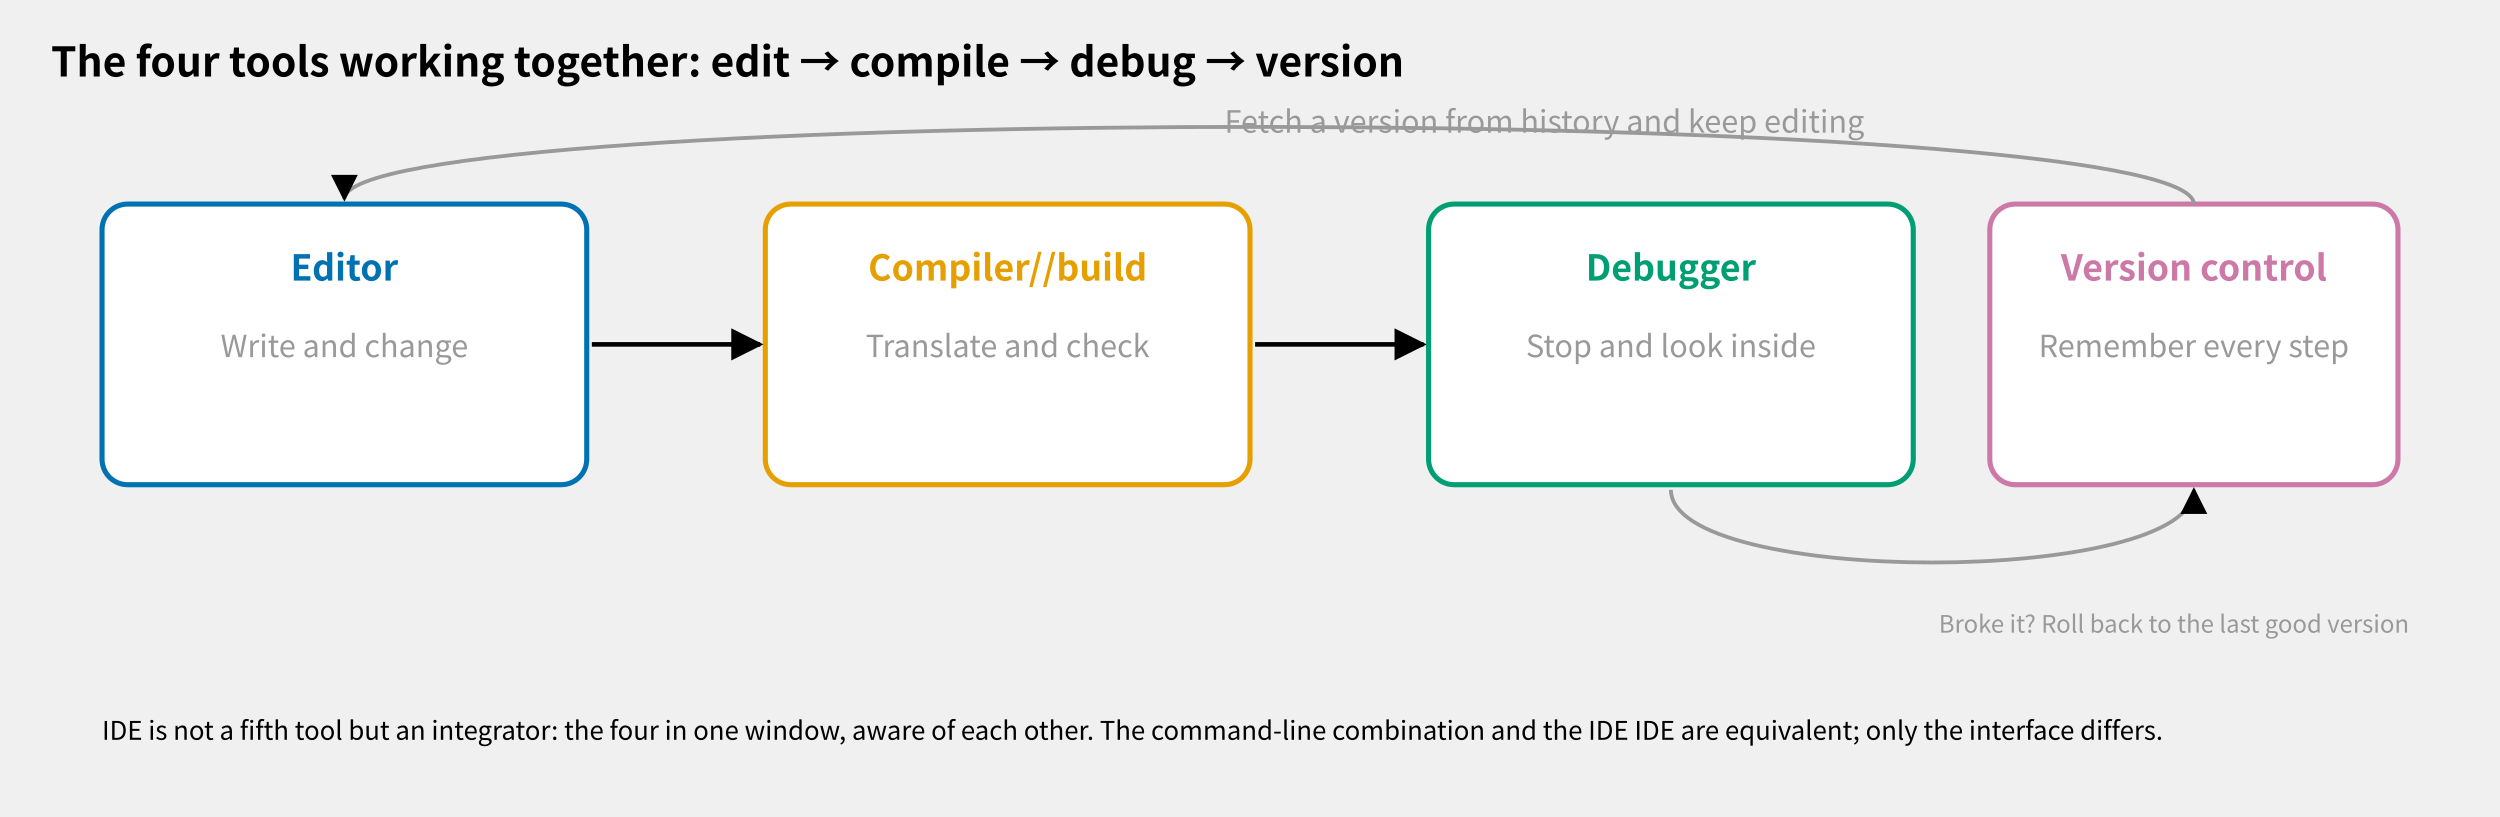
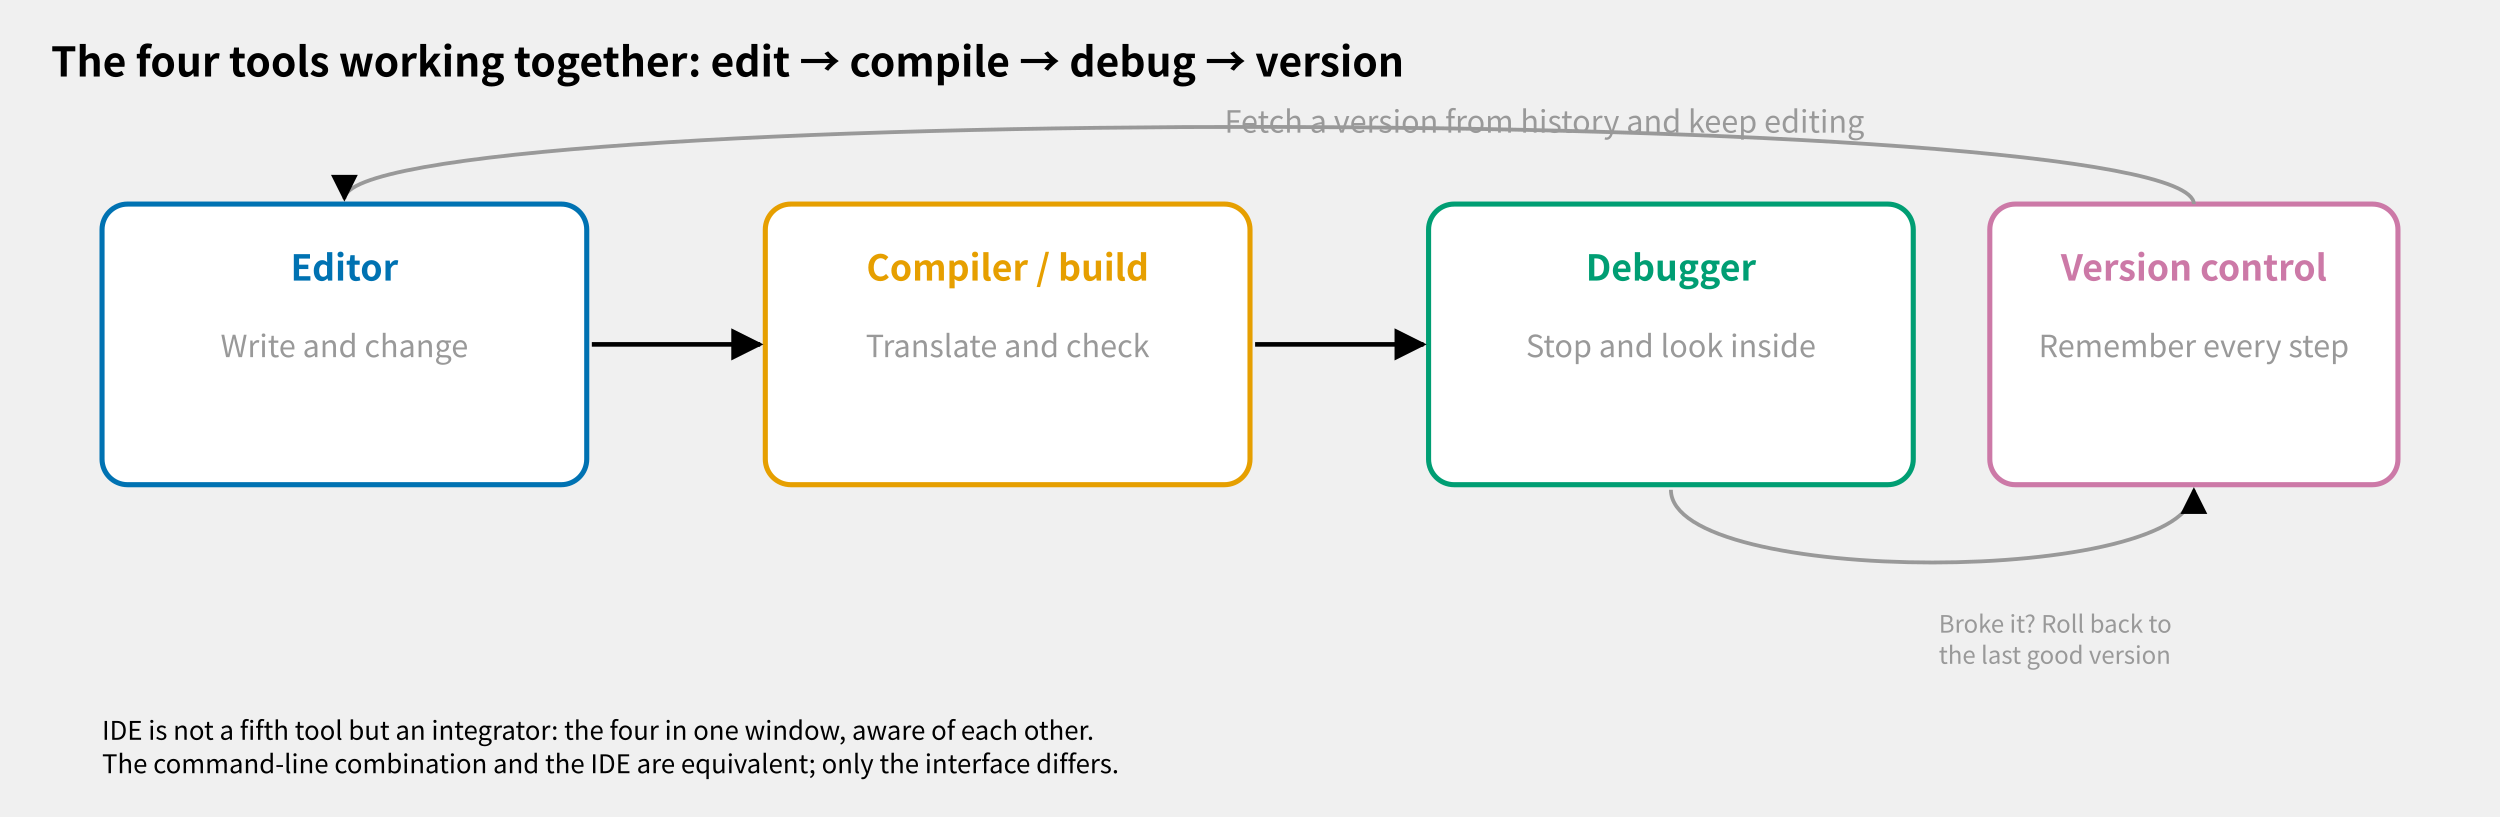
<svg xmlns="http://www.w3.org/2000/svg" width="980" height="320" viewBox="0 0 980 320">
  <defs>
    <marker id="arr" viewBox="0 0 10 10" refX="9" refY="5" markerWidth="7" markerHeight="7" orient="auto-start-reverse">
      <path d="M 0 0 L 10 5 L 0 10 z" fill="#000000" />
    </marker>
  </defs>
-   <text x="20" y="30" font-size="16" font-weight="bold" fill="#000000" font-family="Noto Sans CJK SC, sans-serif">The four tools working together: edit →  compile →  debug →  version</text>
+   <text x="20" y="30" font-size="16" font-weight="bold" fill="#000000" font-family="Noto Sans CJK SC, sans-serif">The four tools working together: edit → compile → debug → version</text>
  <g font-family="Noto Sans CJK SC, sans-serif" font-size="14" fill="#000000">
    <rect x="40" y="80" width="190" height="110" rx="10" fill="#ffffff" stroke="#0072B2" stroke-width="2" />
    <text x="135" y="110" text-anchor="middle" font-weight="bold" fill="#0072B2">Editor</text>
    <text x="135" y="140" text-anchor="middle" fill="#999999" font-size="12">Write and change</text>
    <rect x="300" y="80" width="190" height="110" rx="10" fill="#ffffff" stroke="#E69F00" stroke-width="2" />
-     <text x="395" y="110" text-anchor="middle" font-weight="bold" fill="#E69F00">Compiler//build</text>
+     <text x="395" y="110" text-anchor="middle" font-weight="bold" fill="#E69F00">Compiler / build</text>
    <text x="395" y="140" text-anchor="middle" fill="#999999" font-size="12">Translate and check</text>
    <rect x="560" y="80" width="190" height="110" rx="10" fill="#ffffff" stroke="#009E73" stroke-width="2" />
    <text x="655" y="110" text-anchor="middle" font-weight="bold" fill="#009E73">Debugger</text>
    <text x="655" y="140" text-anchor="middle" fill="#999999" font-size="12">Stop and look inside</text>
    <rect x="780" y="80" width="160" height="110" rx="10" fill="#ffffff" stroke="#CC79A7" stroke-width="2" />
    <text x="860" y="110" text-anchor="middle" font-weight="bold" fill="#CC79A7">Version control</text>
    <text x="860" y="140" text-anchor="middle" fill="#999999" font-size="12">Remember every step</text>
  </g>
  <path d="M 232 135 L 298 135" stroke="#000000" stroke-width="1.8" marker-end="url(#arr)" />
  <path d="M 492 135 L 558 135" stroke="#000000" stroke-width="1.8" marker-end="url(#arr)" />
  <path d="M 655 192 C 655 230 860 230 860 192" stroke="#999999" stroke-width="1.5" fill="none" marker-end="url(#arr)" />
-   <text x="760" y="248" font-size="9.4" fill="#999999" font-family="Noto Sans CJK SC, sans-serif">Broke it? Roll back to the last good version</text>
+   <text x="760" y="248" font-size="9.4" fill="#999999" font-family="Noto Sans CJK SC, sans-serif">Broke it? Roll back to</text>
+   <text x="760" y="260.2" font-size="9.4" fill="#999999" font-family="Noto Sans CJK SC, sans-serif">the last good version</text>
  <path d="M 860 80 C 860 40 135 40 135 78" stroke="#999999" stroke-width="1.5" fill="none" marker-end="url(#arr)" />
  <text x="480" y="52" font-size="12" fill="#999999" font-family="Noto Sans CJK SC, sans-serif">Fetch a version from history and keep editing</text>
-   <text x="40" y="290" font-size="10.1" font-family="Noto Sans CJK SC, sans-serif" fill="#000000">IDE  is not a fifth tool but an integrator: the four in one window, aware of each other. The command-line combination and the IDE  IDE are equivalent; only the interface differs.</text>
+   <text x="40" y="290" font-size="10.1" font-family="Noto Sans CJK SC, sans-serif" fill="#000000">IDE is not a fifth tool but an integrator: the four in one window, aware of each other.</text>
+   <text x="40" y="303.1" font-size="10.1" font-family="Noto Sans CJK SC, sans-serif" fill="#000000">The command-line combination and the IDE are equivalent; only the interface differs.</text>
</svg>
